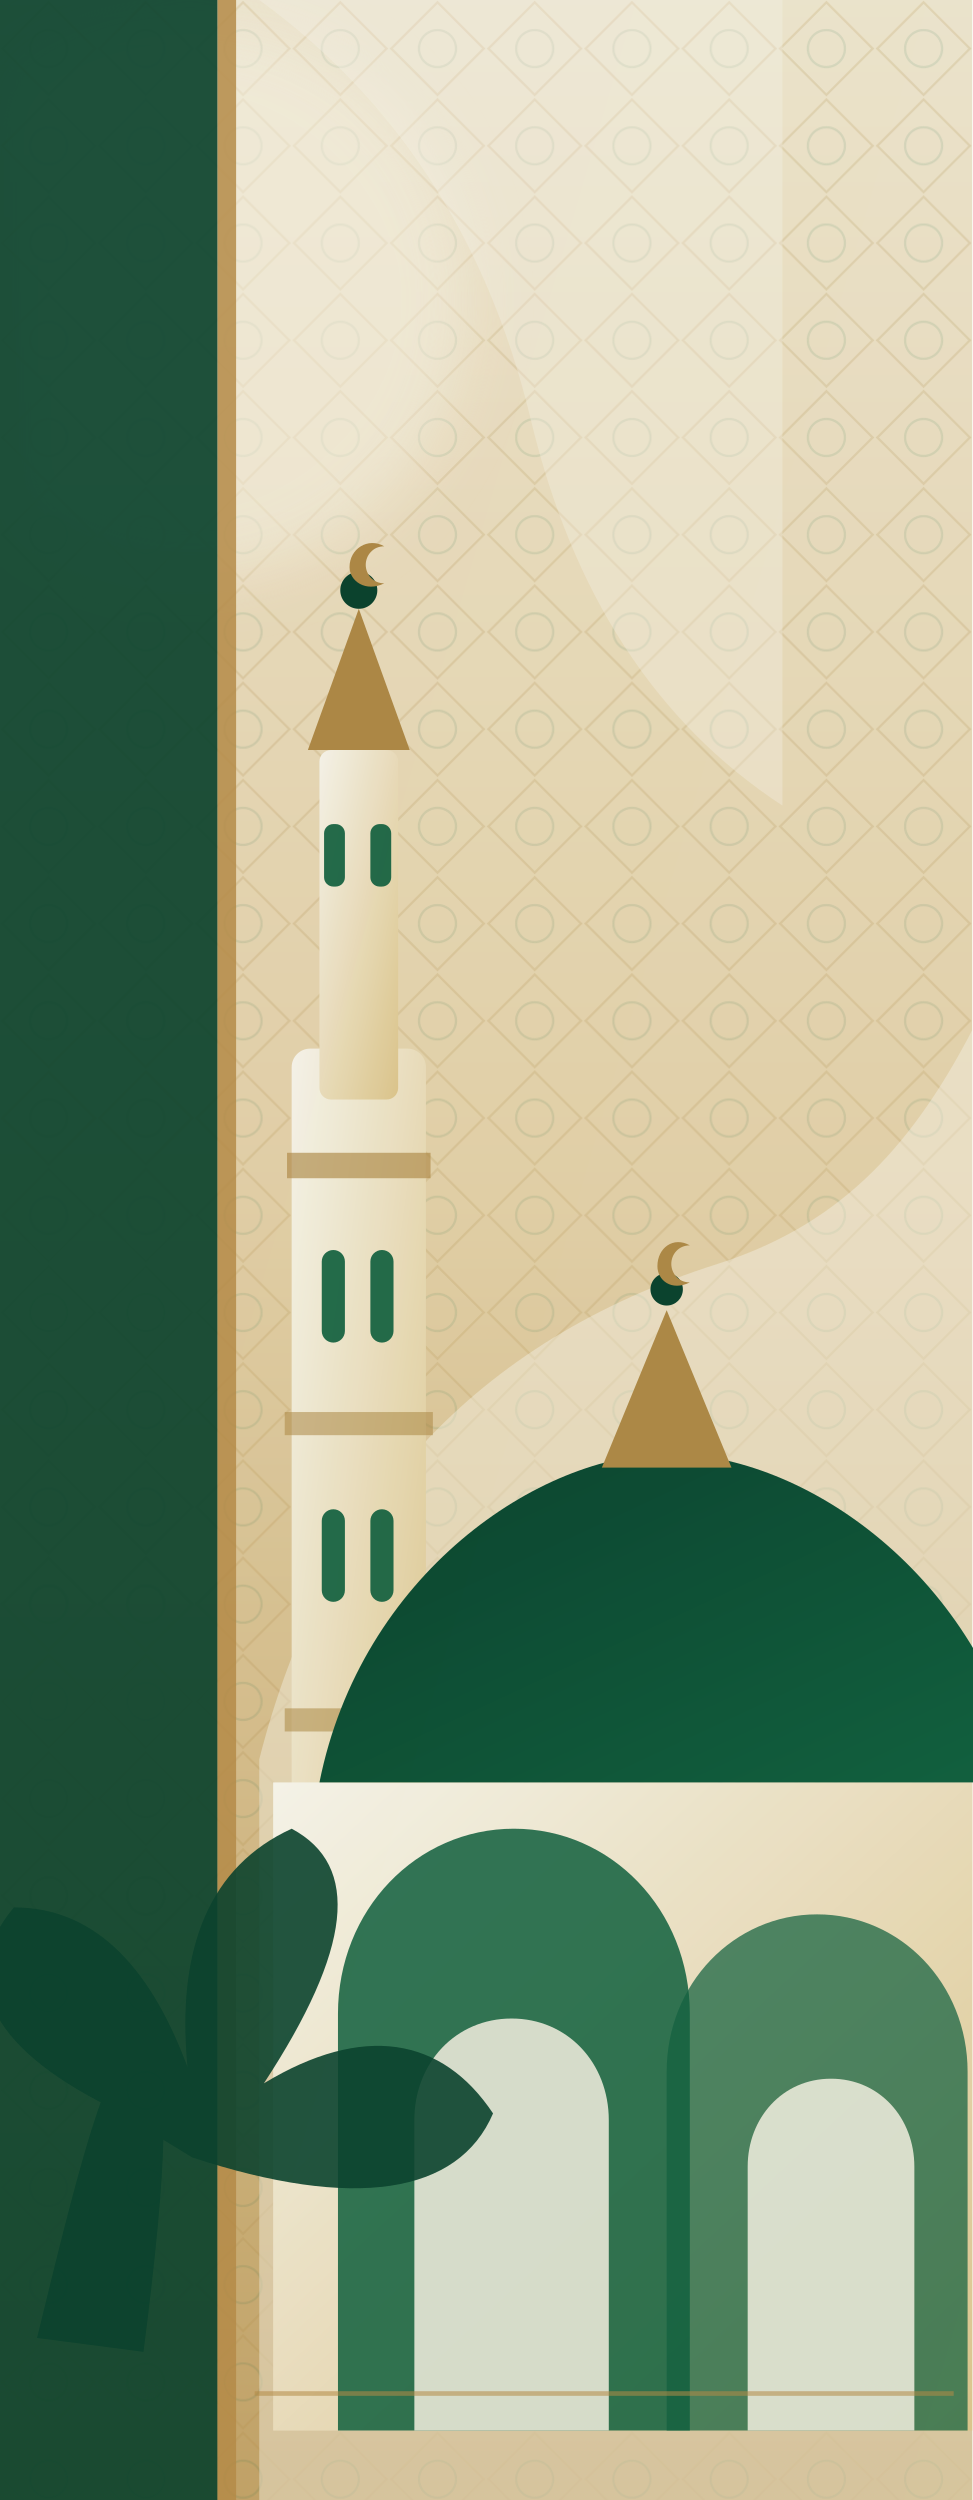
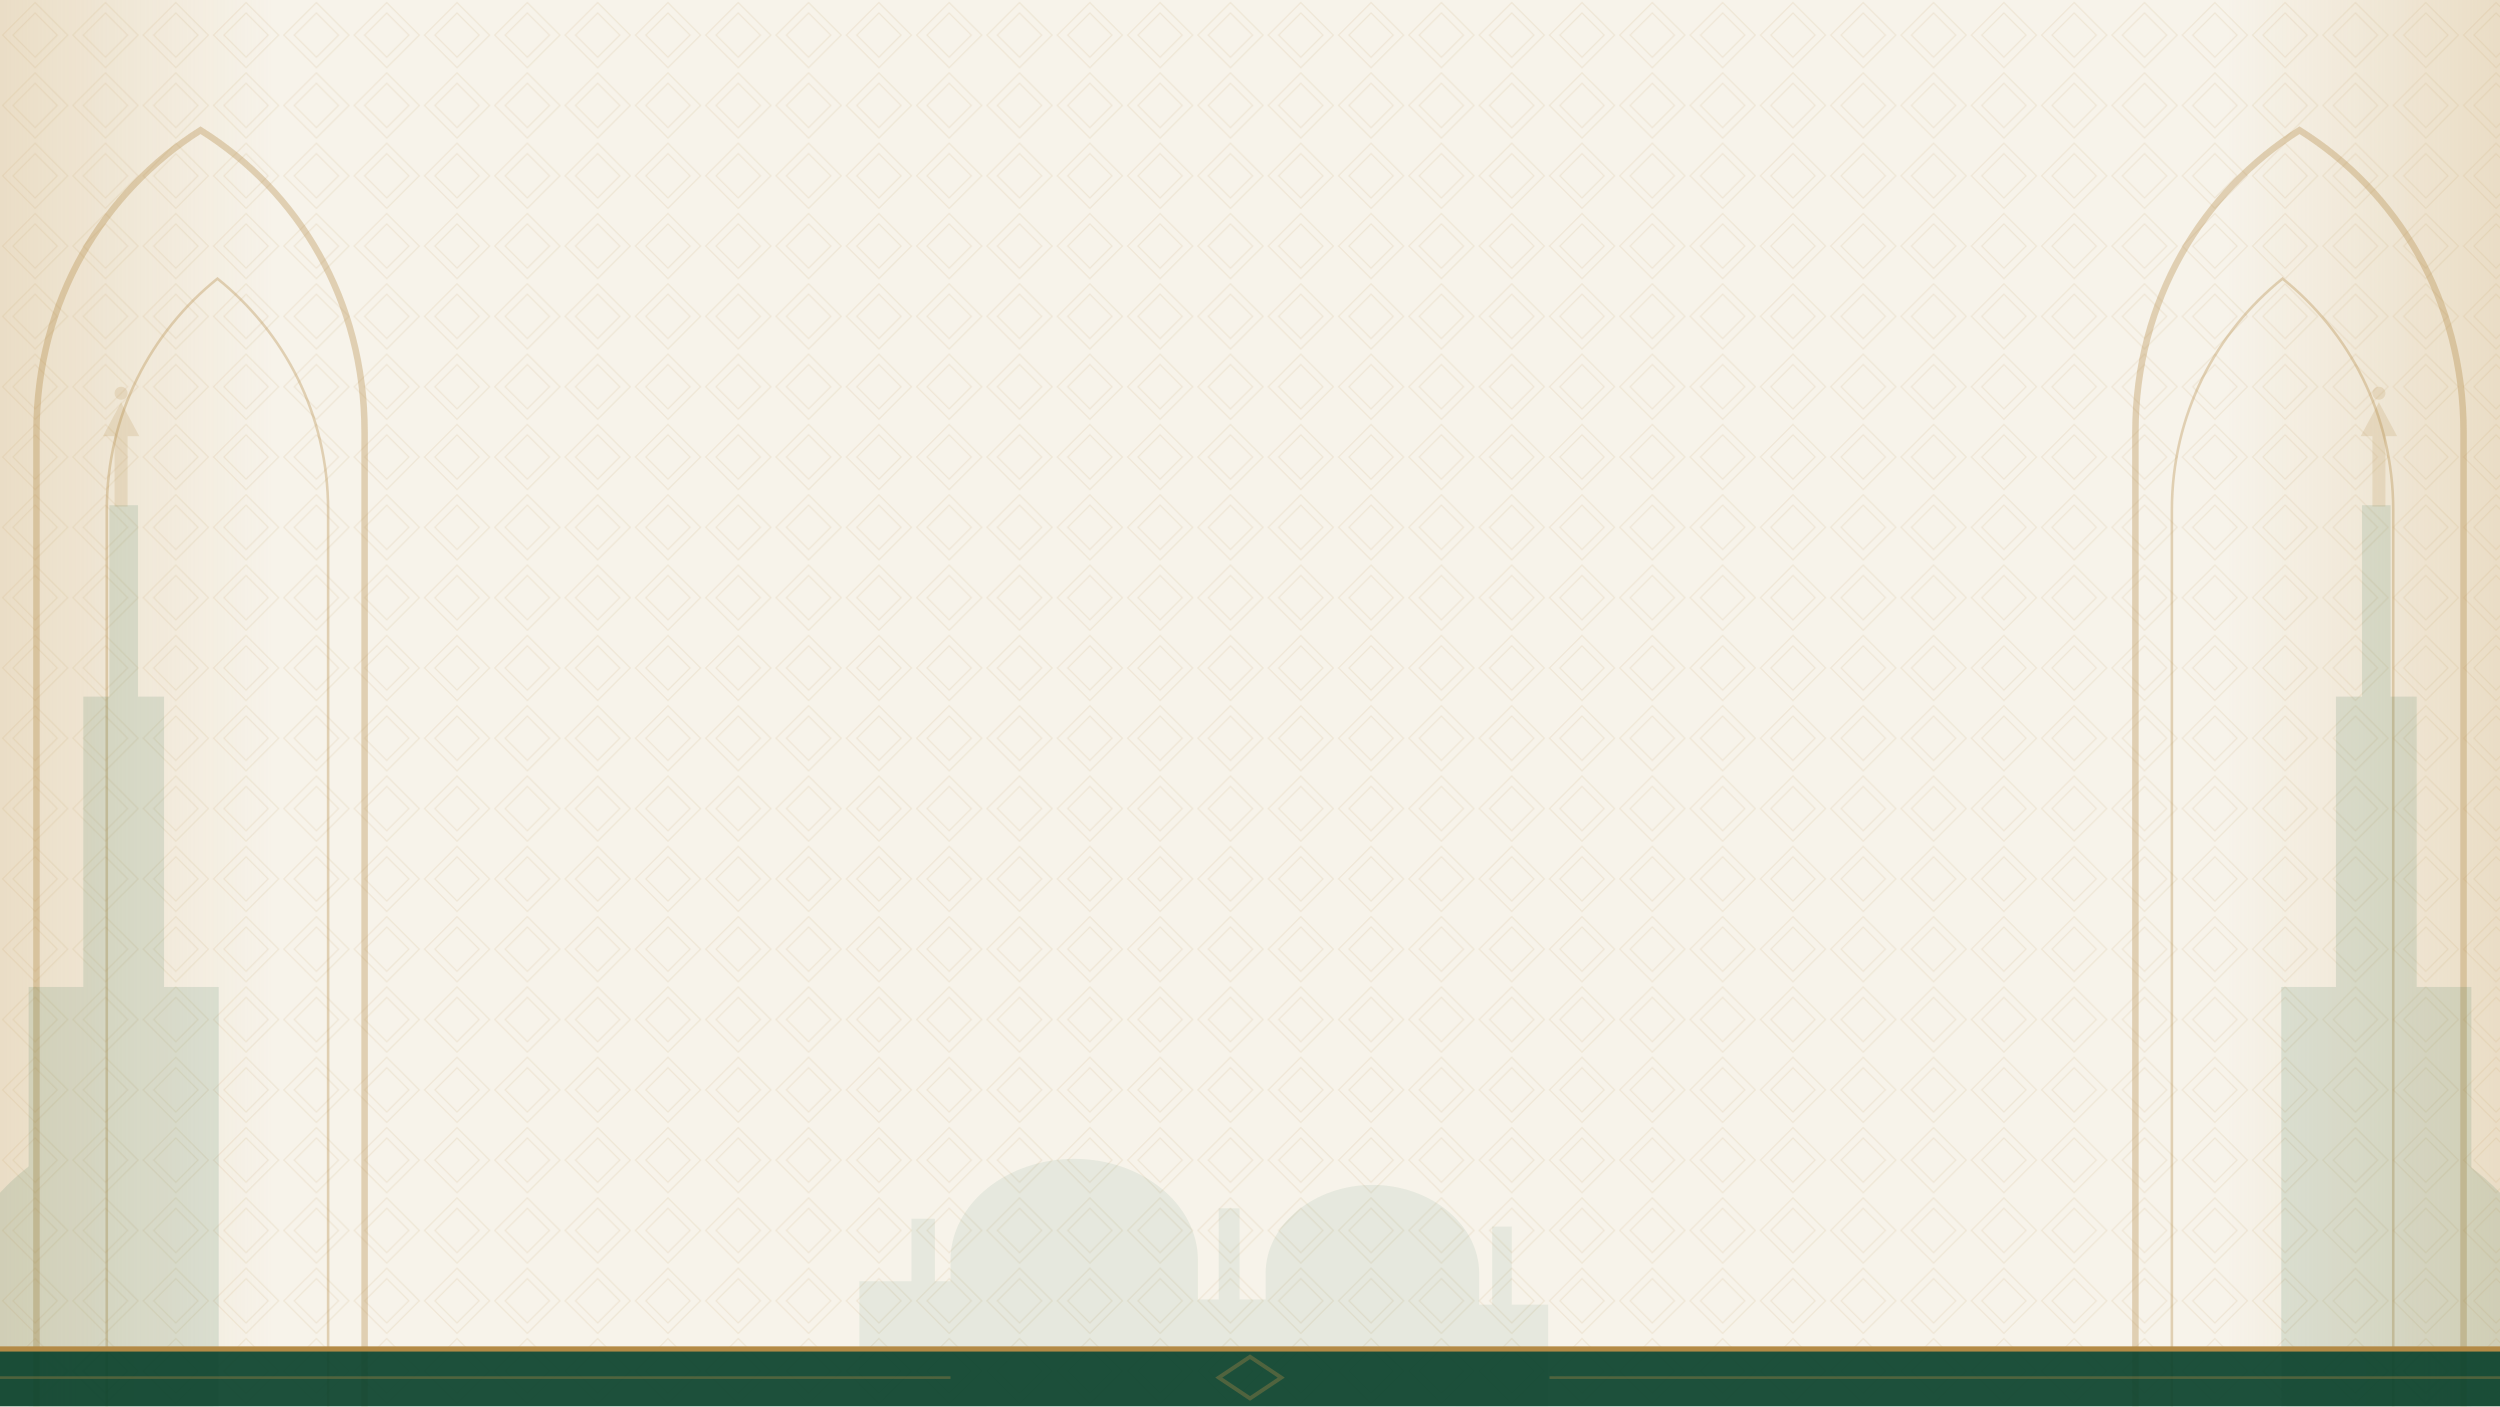
- <svg xmlns="http://www.w3.org/2000/svg" viewBox="0 0 420 1080" role="img" aria-label="Zanzibar mosque architectural illustration">
+ <svg xmlns="http://www.w3.org/2000/svg" viewBox="0 0 1920 1080" preserveAspectRatio="none" aria-hidden="true">
  <defs>
-     <linearGradient id="sky" x1="0" y1="0" x2="0" y2="1">
-       <stop offset="0" stop-color="#f5ead3" />
-       <stop offset="0.48" stop-color="#ead4ab" />
-       <stop offset="1" stop-color="#c9a568" />
+     <pattern id="geo" width="54" height="54" patternUnits="userSpaceOnUse">
+       <path d="M27 2 52 27 27 52 2 27Z M27 10 44 27 27 44 10 27Z" fill="none" stroke="#b38a46" stroke-width="1" opacity=".12" />
+     </pattern>
+     <linearGradient id="edgeL" x1="0" x2="1">
+       <stop offset="0" stop-color="#c9a568" stop-opacity=".28" />
+       <stop offset="1" stop-color="#c9a568" stop-opacity="0" />
    </linearGradient>
-     <linearGradient id="green" x1="0" y1="0" x2="1" y2="1">
-       <stop offset="0" stop-color="#0b422d" />
-       <stop offset="1" stop-color="#12613f" />
+     <linearGradient id="edgeR" x1="1" x2="0">
+       <stop offset="0" stop-color="#c9a568" stop-opacity=".28" />
+       <stop offset="1" stop-color="#c9a568" stop-opacity="0" />
    </linearGradient>
-     <linearGradient id="stone" x1="0" y1="0" x2="1" y2="1">
-       <stop offset="0" stop-color="#fffaf0" />
-       <stop offset="1" stop-color="#e4c98f" />
-     </linearGradient>
-     <pattern id="geo" width="42" height="42" patternUnits="userSpaceOnUse">
-       <path d="M21 1 41 21 21 41 1 21Z" fill="none" stroke="#b38a46" stroke-width="1" opacity=".18" />
-       <circle cx="21" cy="21" r="8" fill="none" stroke="#12613f" stroke-width="1" opacity=".10" />
-     </pattern>
-     <filter id="soft" x="-20%" y="-20%" width="140%" height="140%">
-       <feGaussianBlur stdDeviation="12" />
-     </filter>
  </defs>
-   <rect width="420" height="1080" fill="url(#sky)" />
-   <rect width="420" height="1080" fill="url(#geo)" />
-   <circle cx="82" cy="130" r="120" fill="#fff8e9" opacity=".55" filter="url(#soft)" />
-   <path d="M0 0h94v1080H0z" fill="#0b422d" opacity=".92" />
-   <path d="M94 0h8v1080h-8z" fill="#b38a46" opacity=".85" />
-   <path d="M112 0c58 42 98 102 117 180 18 76 54 132 109 168V0z" fill="#fffaf0" opacity=".34" />
-   <path d="M112 1080V760c28-110 94-181 198-214 50-16 82-47 110-101v635z" fill="#fffaf0" opacity=".42" />
-   <g transform="translate(102 238)">
-     <rect x="24" y="215" width="58" height="428" rx="8" fill="url(#stone)" />
-     <rect x="36" y="86" width="34" height="151" rx="5" fill="url(#stone)" />
-     <path d="M31 86h44L53 25z" fill="#b38a46" />
-     <circle cx="53" cy="17" r="8" fill="#0b422d" />
-     <path d="M49 7c0-8 8-13 15-9-5 0-8 4-8 8 0 4 3 8 8 8-8 4-15-1-15-7Z" fill="#b38a46" />
-     <rect x="22" y="260" width="62" height="11" fill="#b38a46" opacity=".65" />
-     <rect x="21" y="372" width="64" height="10" fill="#b38a46" opacity=".55" />
-     <rect x="21" y="500" width="64" height="10" fill="#b38a46" opacity=".55" />
-     <g fill="#12613f" opacity=".92">
-       <rect x="38" y="118" width="9" height="27" rx="4" />
-       <rect x="58" y="118" width="9" height="27" rx="4" />
-       <rect x="37" y="302" width="10" height="40" rx="5" />
-       <rect x="58" y="302" width="10" height="40" rx="5" />
-       <rect x="37" y="414" width="10" height="40" rx="5" />
-       <rect x="58" y="414" width="10" height="40" rx="5" />
-     </g>
+   <rect width="1920" height="1080" fill="#f7f3ea" />
+   <rect width="1920" height="1080" fill="url(#geo)" />
+   <rect width="210" height="1080" fill="url(#edgeL)" />
+   <rect x="1710" width="210" height="1080" fill="url(#edgeR)" />
+   <g fill="none" stroke="#b38a46" opacity=".34">
+     <path d="M28 1080V332c0-102 52-185 126-232 75 47 126 130 126 232v748" stroke-width="5" />
+     <path d="M1640 1080V332c0-102 52-185 126-232 75 47 126 130 126 232v748" stroke-width="5" />
+     <path d="M82 1080V392c0-74 34-137 85-178 51 41 85 104 85 178v688" stroke-width="2" />
+     <path d="M1668 1080V392c0-74 34-137 85-178 51 41 85 104 85 178v688" stroke-width="2" />
  </g>
-   <g transform="translate(118 630)">
-     <rect x="0" y="140" width="302" height="280" fill="url(#stone)" />
-     <path d="M20 140c18-90 95-142 151-142 58 0 135 52 154 142z" fill="url(#green)" />
-     <path d="M142 4h56l-28-68z" fill="#b38a46" />
-     <circle cx="170" cy="-73" r="7" fill="#0b422d" />
-     <path d="M166-83c0-8 7-13 14-9-5 0-8 4-8 8 0 4 3 8 8 8-8 4-14-1-14-7Z" fill="#b38a46" />
-     <g fill="#12613f">
-       <path d="M28 420V240c0-45 34-80 76-80s76 35 76 80v180Z" opacity=".86" />
-       <path d="M170 420V265c0-38 29-68 65-68s65 30 65 68v155Z" opacity=".72" />
-     </g>
-     <g fill="#fff8e9" opacity=".84">
-       <path d="M61 420V286c0-25 18-44 42-44s42 19 42 44v134Z" />
-       <path d="M205 420V306c0-21 15-38 36-38s36 17 36 38v114Z" />
-     </g>
+   <g fill="#12613f" opacity=".12">
+     <path d="M22 1080V758h42V535h20V388h22v147h20v223h42v322Z" />
+     <path d="M1752 1080V758h42V535h20V388h22v147h20v223h42v322Z" />
+     <path d="M0 1080V916c52-56 109-56 164 0v164Z" />
+     <path d="M1756 1080V916c52-56 109-56 164 0v164Z" />
  </g>
-   <g fill="#0b422d" opacity=".90">
-     <path d="M16 1010c22-91 33-130 46-126 13 4 10 54 0 132z" />
-     <path d="M47 910c-52-26-66-56-41-86 33 0 58 23 75 69-5-52 10-87 45-103 30 16 26 52-12 110 43-26 77-20 99 13-15 35-60 42-130 19z" />
+   <g fill="#b38a46" opacity=".18">
+     <path d="M88 389h10v-54H88zM79 335h28l-14-26z" />
+     <circle cx="93" cy="302" r="5" />
+     <path d="M1822 389h10v-54h-10zM1813 335h28l-14-26z" />
+     <circle cx="1827" cy="302" r="5" />
  </g>
-   <rect x="102" y="0" width="318" height="1080" fill="url(#green)" opacity=".05" />
-   <path d="M110 1034h302" stroke="#b38a46" stroke-width="2" opacity=".55" />
+   <g fill="#12613f" opacity=".075">
+     <path d="M660 1080v-96h40v-48h18v48h40v96z" />
+     <path d="M730 1080V968c0-44 44-78 95-78s95 34 95 78v112Z" />
+     <path d="M906 1080v-82h30v-70h16v70h30v82z" />
+     <path d="M972 1080v-102c0-38 38-68 82-68s82 30 82 68v102Z" />
+     <path d="M1118 1080v-78h28v-60h15v60h28v78z" />
+   </g>
+   <path d="M0 1036h1920v44H0z" fill="#0b422d" opacity=".92" />
+   <path d="M0 1036h1920" stroke="#b38a46" stroke-width="4" />
+   <g opacity=".35" stroke="#b38a46" fill="none">
+     <path d="M0 1058h730M1190 1058h730" stroke-width="2" />
+     <path d="M960 1042l24 16-24 16-24-16z" stroke-width="3" />
+   </g>
</svg>
